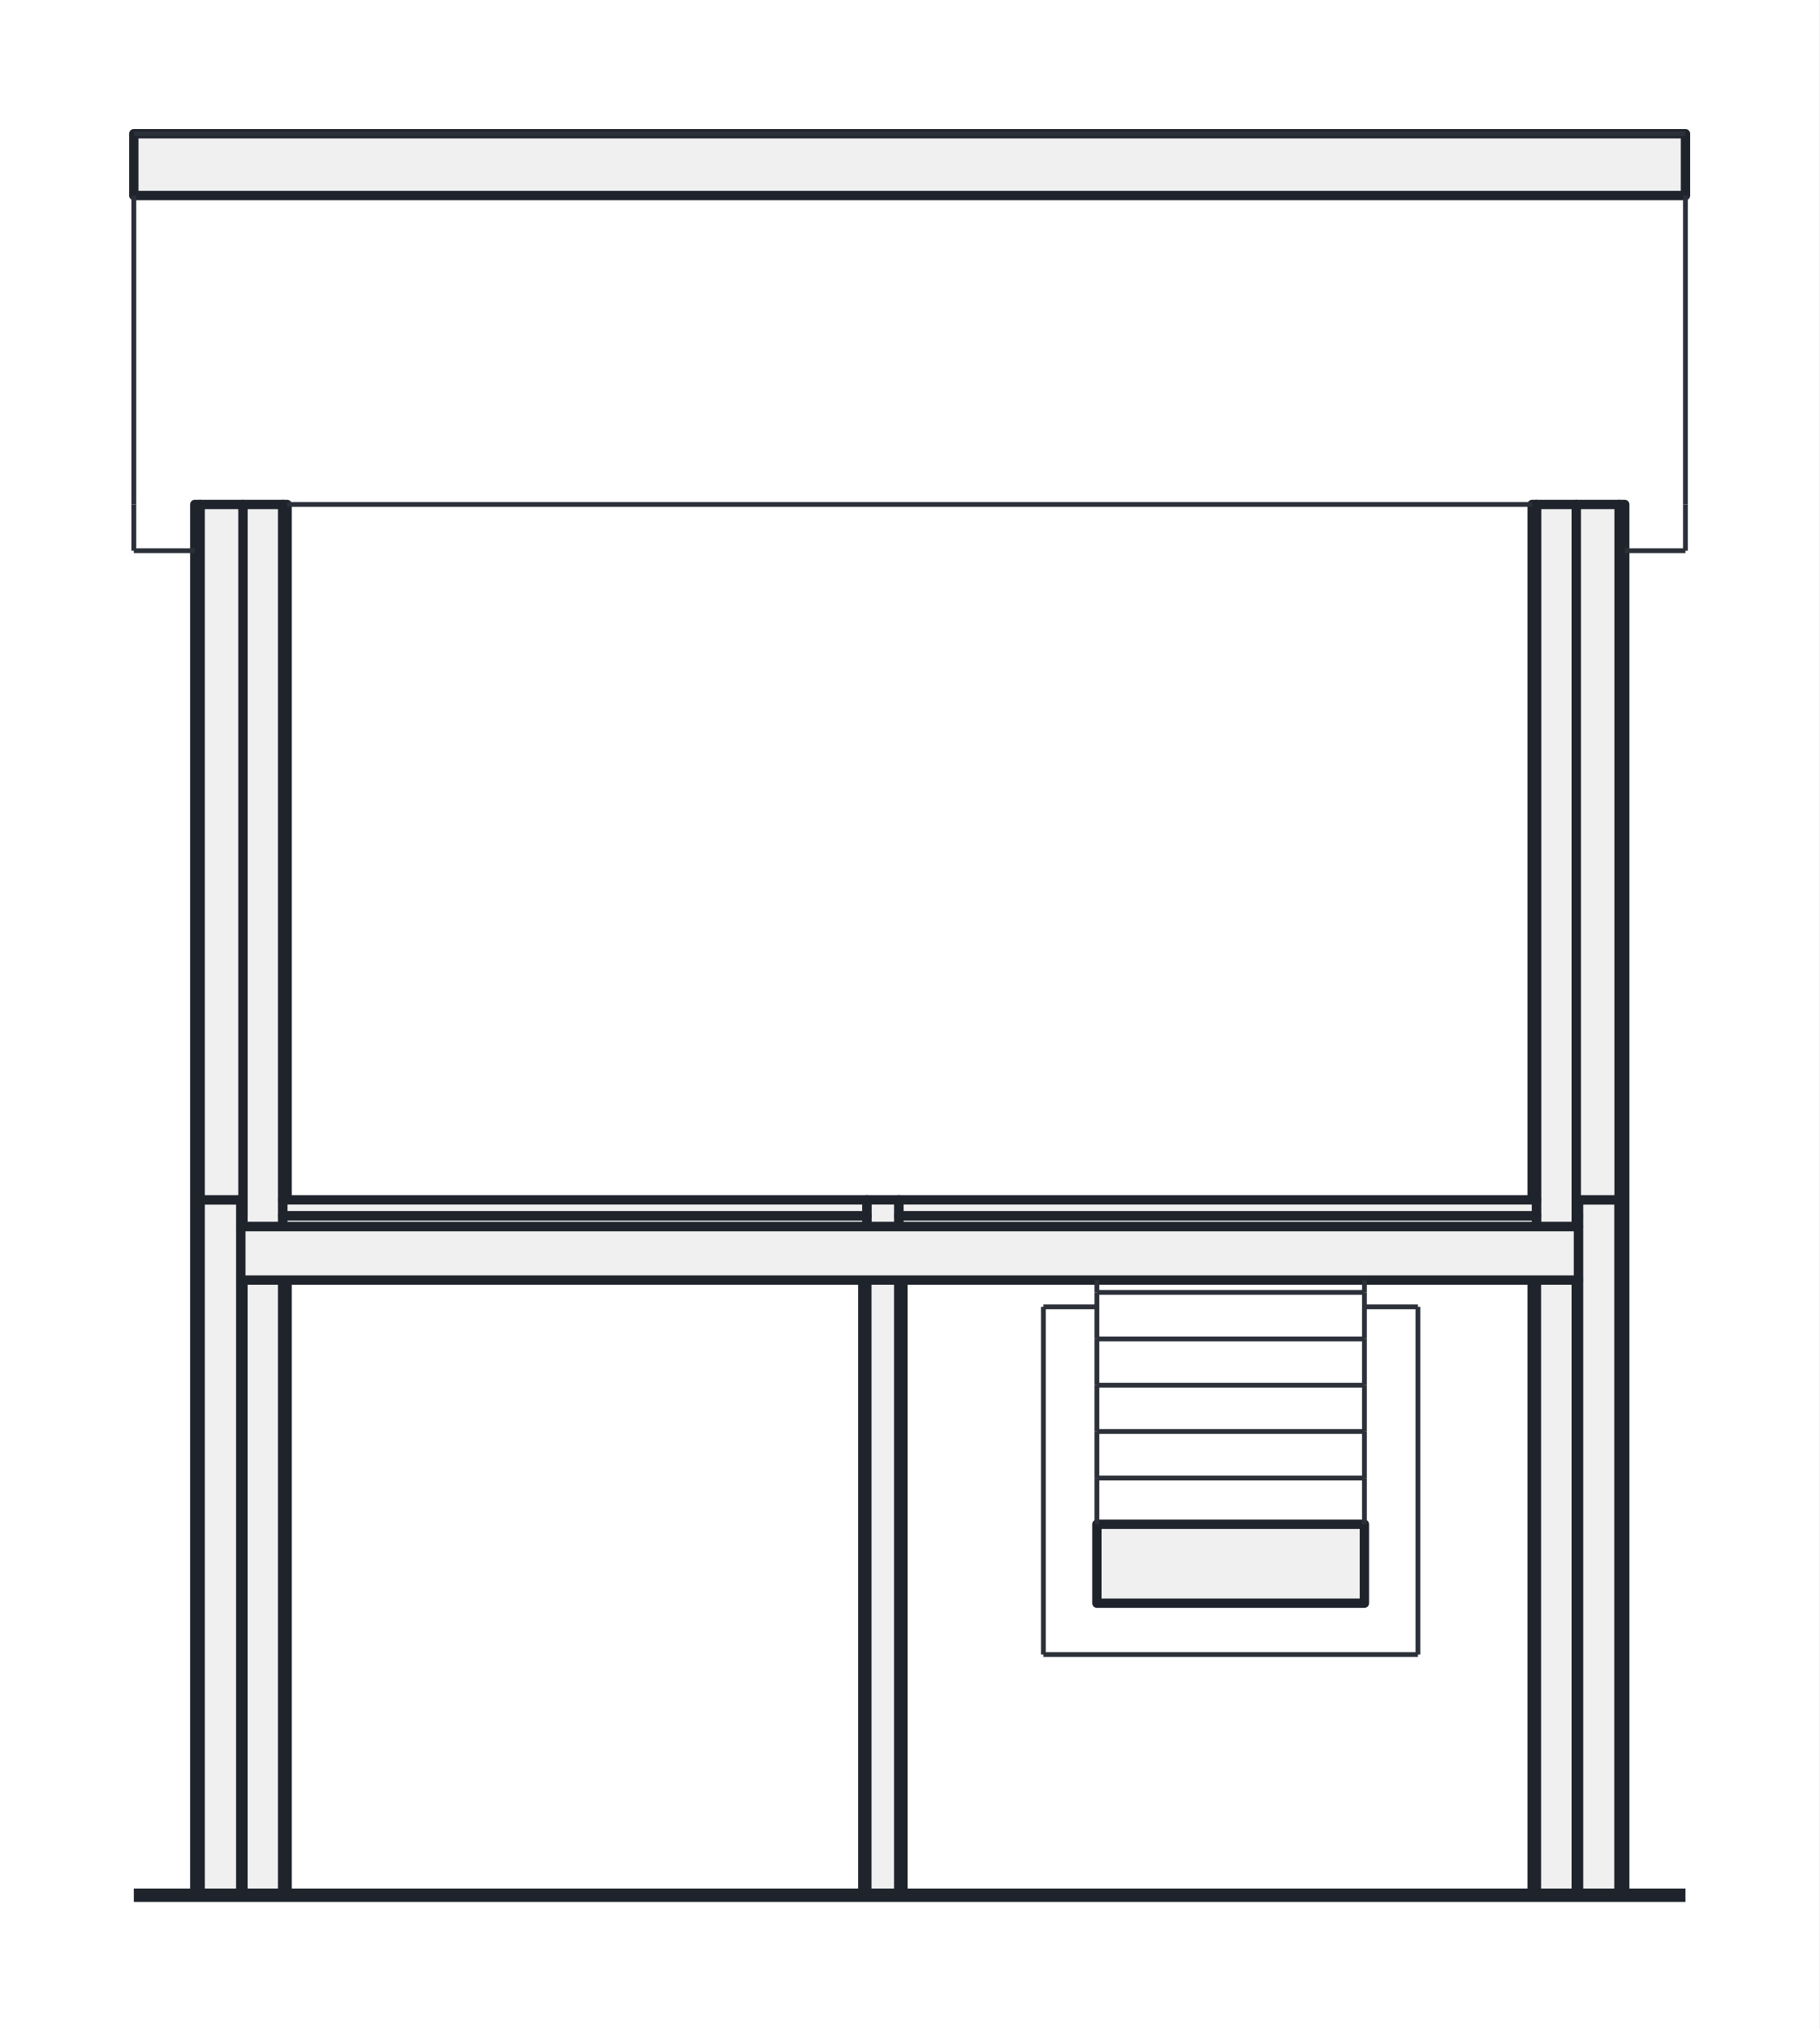
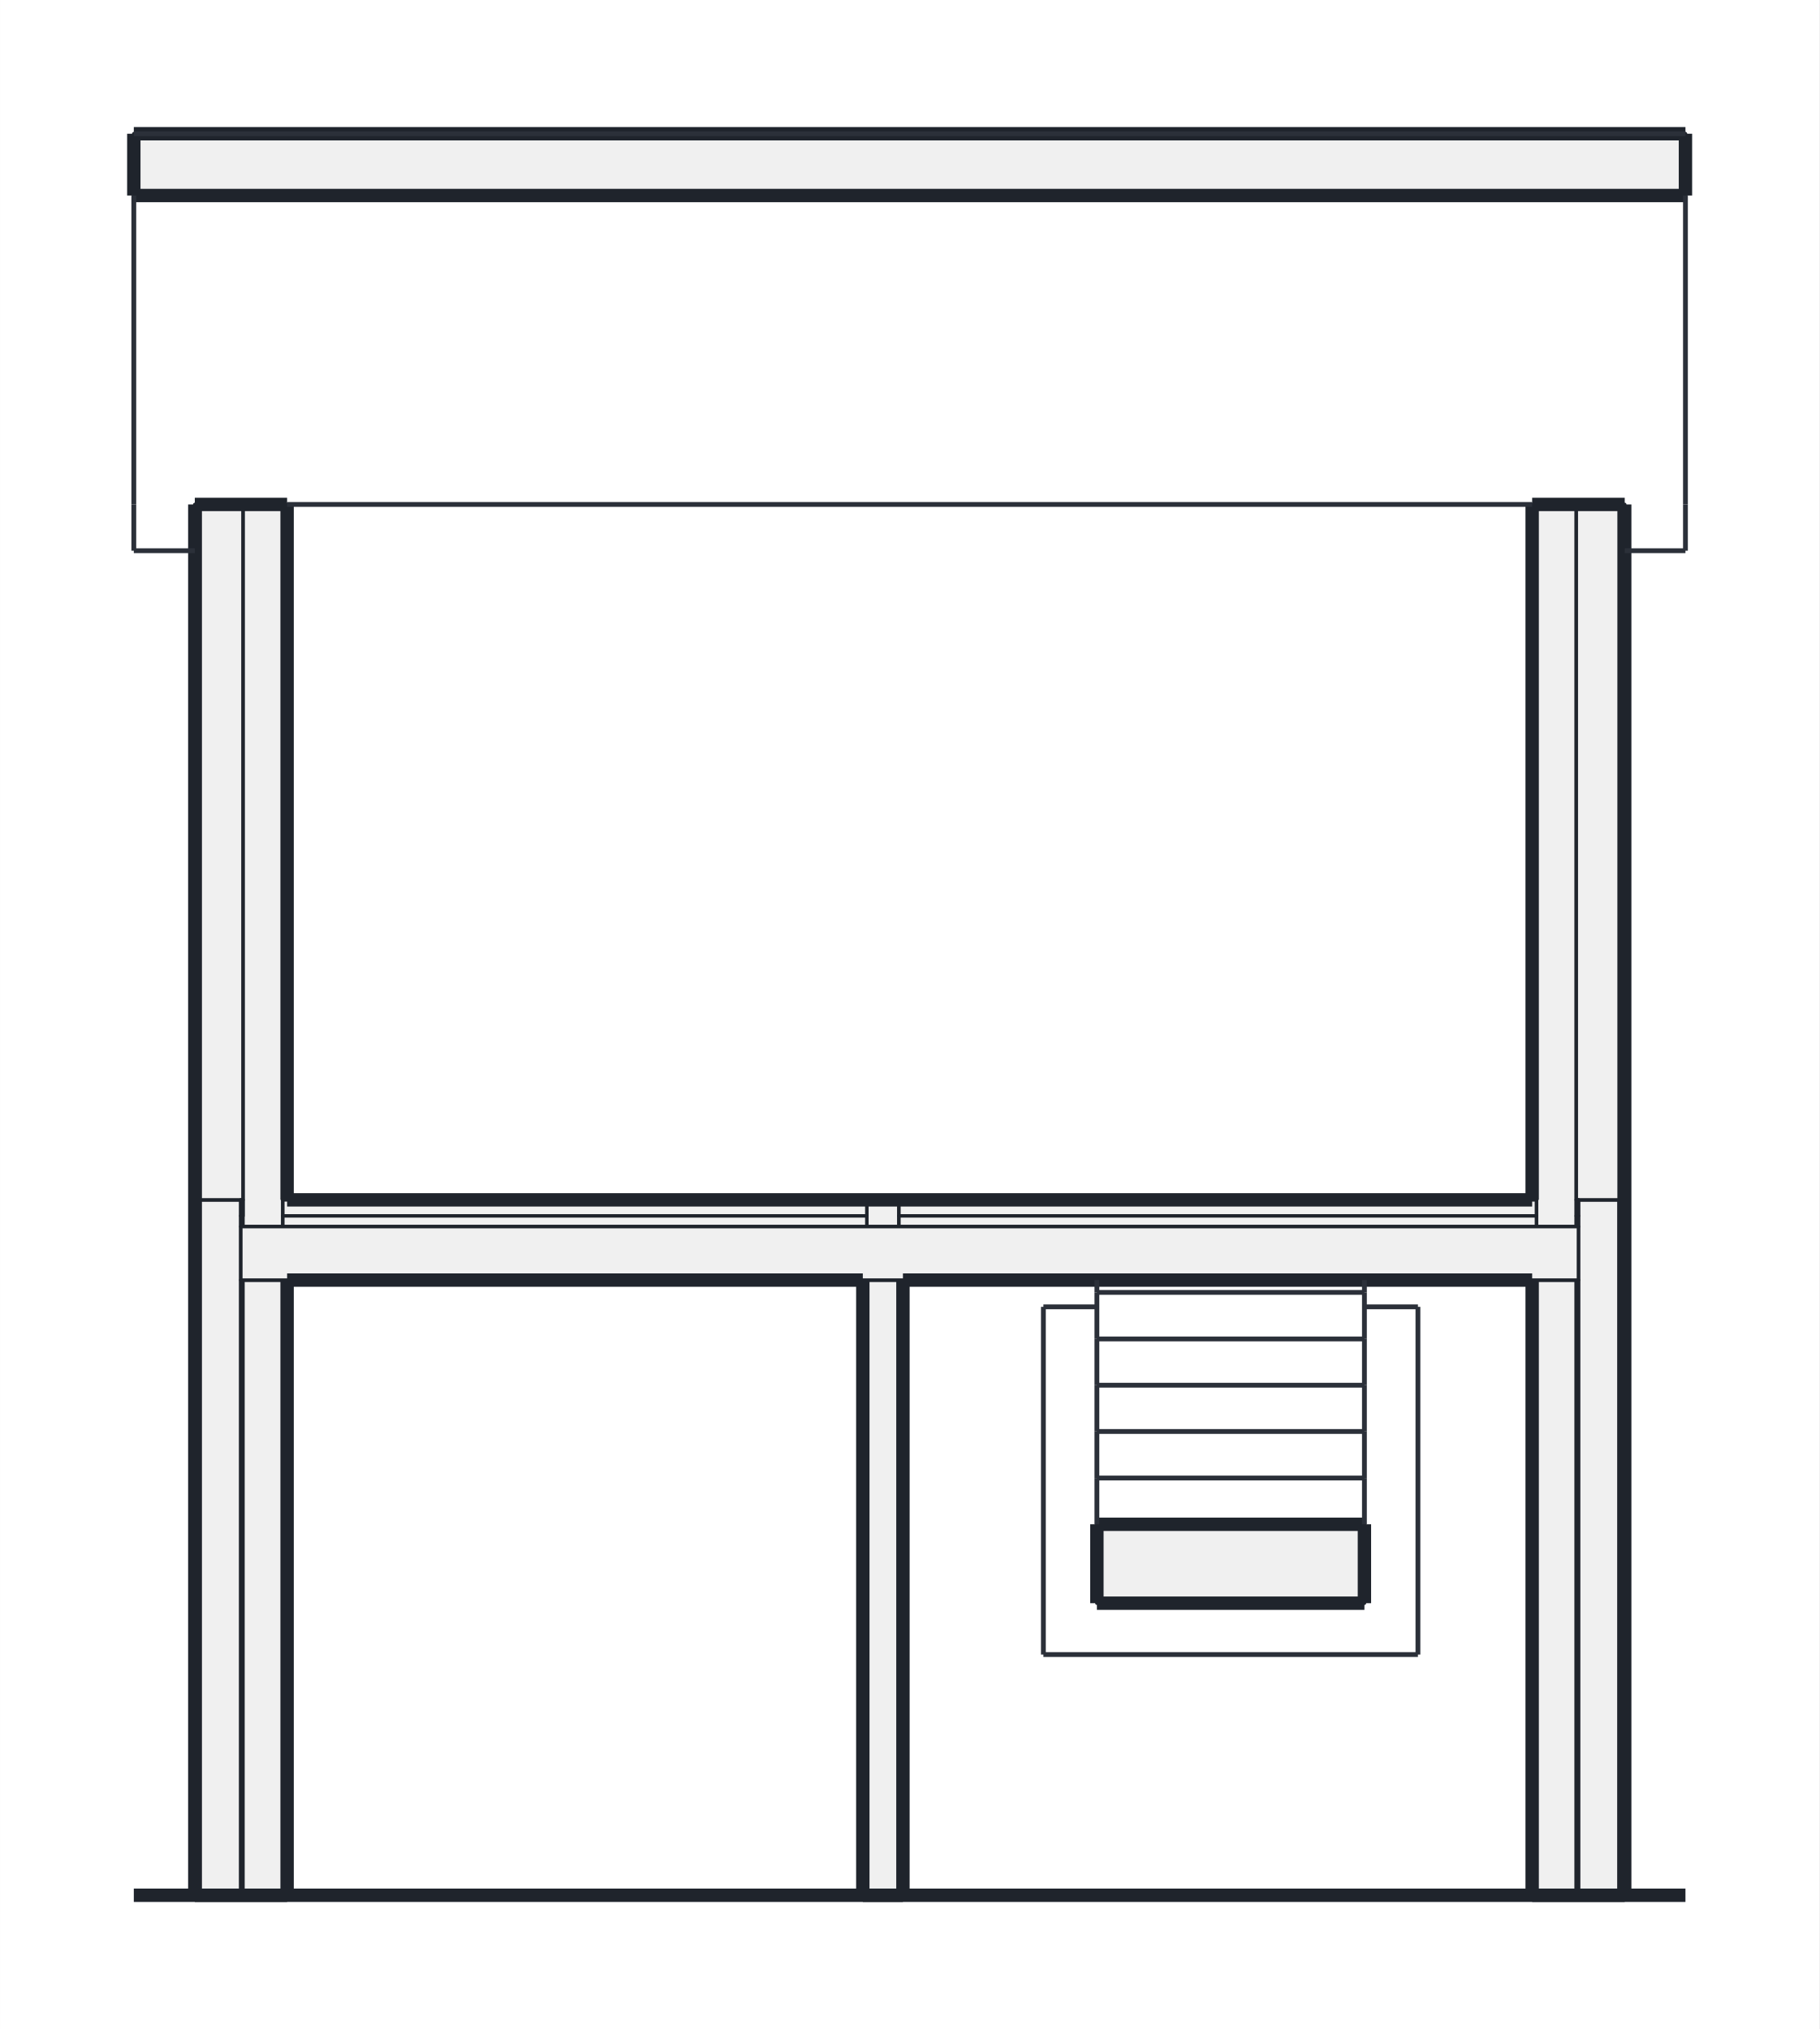
<svg xmlns="http://www.w3.org/2000/svg" viewBox="0.1 0 6.8 7.586" width="68mm" height="75.856mm">
  <rect x="0.1" y="0" width="6.8" height="7.586" fill="#ffffff" />
-   <polygon points="5.827,4.786 5.843,4.786 5.843,7.086 5.827,7.086" fill="#f0f0f0" stroke="#1f242c" stroke-width="0.035" stroke-linejoin="round" />
-   <polygon points="5.843,4.786 5.992,4.786 5.992,7.086 5.843,7.086" fill="#f0f0f0" stroke="#1f242c" stroke-width="0.035" stroke-linejoin="round" />
-   <polygon points="5.843,1.886 5.992,1.886 5.992,4.586 5.843,4.586" fill="#f0f0f0" stroke="#1f242c" stroke-width="0.035" stroke-linejoin="round" />
-   <polygon points="6,4.486 6.152,4.486 6.152,7.086 6,7.086" fill="#f0f0f0" stroke="#1f242c" stroke-width="0.035" stroke-linejoin="round" />
-   <polygon points="5.992,4.786 6,4.786 6,7.086 5.992,7.086" fill="#f0f0f0" stroke="#1f242c" stroke-width="0.035" stroke-linejoin="round" />
-   <polygon points="5.992,4.546 6,4.546 6,4.586 5.992,4.586" fill="#f0f0f0" stroke="#1f242c" stroke-width="0.035" stroke-linejoin="round" />
-   <polygon points="6.152,1.886 6.173,1.886 6.173,7.086 6.152,7.086" fill="#f0f0f0" stroke="#1f242c" stroke-width="0.035" stroke-linejoin="round" />
-   <polygon points="0.828,1.886 0.848,1.886 0.848,7.086 0.828,7.086" fill="#f0f0f0" stroke="#1f242c" stroke-width="0.035" stroke-linejoin="round" />
-   <polygon points="0.848,4.486 1,4.486 1,7.086 0.848,7.086" fill="#f0f0f0" stroke="#1f242c" stroke-width="0.035" stroke-linejoin="round" />
-   <polygon points="1,4.786 1.008,4.786 1.008,7.086 1,7.086" fill="#f0f0f0" stroke="#1f242c" stroke-width="0.035" stroke-linejoin="round" />
-   <polygon points="1,4.546 1.008,4.546 1.008,4.586 1,4.586" fill="#f0f0f0" stroke="#1f242c" stroke-width="0.035" stroke-linejoin="round" />
-   <polygon points="1.008,4.786 1.157,4.786 1.157,7.086 1.008,7.086" fill="#f0f0f0" stroke="#1f242c" stroke-width="0.035" stroke-linejoin="round" />
-   <polygon points="1.008,1.886 1.157,1.886 1.157,4.586 1.008,4.586" fill="#f0f0f0" stroke="#1f242c" stroke-width="0.035" stroke-linejoin="round" />
-   <polygon points="1.157,4.786 1.173,4.786 1.173,7.086 1.157,7.086" fill="#f0f0f0" stroke="#1f242c" stroke-width="0.035" stroke-linejoin="round" />
-   <polygon points="3.325,4.786 3.34,4.786 3.34,7.086 3.325,7.086" fill="#f0f0f0" stroke="#1f242c" stroke-width="0.035" stroke-linejoin="round" />
-   <polygon points="3.34,4.786 3.46,4.786 3.46,7.086 3.34,7.086" fill="#f0f0f0" stroke="#1f242c" stroke-width="0.035" stroke-linejoin="round" />
-   <polygon points="3.34,4.486 3.46,4.486 3.46,4.586 3.34,4.586" fill="#f0f0f0" stroke="#1f242c" stroke-width="0.035" stroke-linejoin="round" />
-   <polygon points="3.46,4.786 3.475,4.786 3.475,7.086 3.46,7.086" fill="#f0f0f0" stroke="#1f242c" stroke-width="0.035" stroke-linejoin="round" />
-   <polygon points="5.827,1.886 5.843,1.886 5.843,4.486 5.827,4.486" fill="#f0f0f0" stroke="#1f242c" stroke-width="0.035" stroke-linejoin="round" />
-   <polygon points="5.992,1.886 6.152,1.886 6.152,4.486 5.992,4.486" fill="#f0f0f0" stroke="#1f242c" stroke-width="0.035" stroke-linejoin="round" />
-   <polygon points="0.848,1.886 1.008,1.886 1.008,4.486 0.848,4.486" fill="#f0f0f0" stroke="#1f242c" stroke-width="0.035" stroke-linejoin="round" />
-   <polygon points="1.157,1.886 1.173,1.886 1.173,4.486 1.157,4.486" fill="#f0f0f0" stroke="#1f242c" stroke-width="0.035" stroke-linejoin="round" />
-   <polygon points="1,4.486 1.008,4.486 1.008,4.546 1,4.546" fill="#f0f0f0" stroke="#1f242c" stroke-width="0.035" stroke-linejoin="round" />
-   <polygon points="1.157,4.486 3.34,4.486 3.34,4.546 1.157,4.546" fill="#f0f0f0" stroke="#1f242c" stroke-width="0.035" stroke-linejoin="round" />
-   <polygon points="3.46,4.486 5.843,4.486 5.843,4.546 3.46,4.546" fill="#f0f0f0" stroke="#1f242c" stroke-width="0.035" stroke-linejoin="round" />
-   <polygon points="5.992,4.486 6,4.486 6,4.546 5.992,4.546" fill="#f0f0f0" stroke="#1f242c" stroke-width="0.035" stroke-linejoin="round" />
-   <polygon points="1.157,4.546 3.34,4.546 3.34,4.586 1.157,4.586" fill="#f0f0f0" stroke="#1f242c" stroke-width="0.035" stroke-linejoin="round" />
-   <polygon points="3.46,4.546 5.843,4.546 5.843,4.586 3.46,4.586" fill="#f0f0f0" stroke="#1f242c" stroke-width="0.035" stroke-linejoin="round" />
-   <polygon points="1,4.586 6,4.586 6,4.786 1,4.786" fill="#f0f0f0" stroke="#1f242c" stroke-width="0.035" stroke-linejoin="round" />
-   <polygon points="0.6,0.5 6.4,0.5 6.4,0.731 0.6,0.731" fill="#f0f0f0" stroke="#1f242c" stroke-width="0.035" stroke-linejoin="round" />
-   <polygon points="4.2,5.699 4.2,5.994 5.2,5.994 5.2,5.699" fill="#f0f0f0" stroke="#1f242c" stroke-width="0.035" stroke-linejoin="round" />
+   <polygon points="5.827,4.786 5.843,4.786 5.843,7.086 5.827,7.086" fill="#f0f0f0" stroke="#1f242c" stroke-width="0.013" stroke-linejoin="round" />
+   <polygon points="5.843,4.786 5.992,4.786 5.992,7.086 5.843,7.086" fill="#f0f0f0" stroke="#1f242c" stroke-width="0.013" stroke-linejoin="round" />
+   <polygon points="5.843,1.886 5.992,1.886 5.992,4.586 5.843,4.586" fill="#f0f0f0" stroke="#1f242c" stroke-width="0.013" stroke-linejoin="round" />
+   <polygon points="6,4.486 6.152,4.486 6.152,7.086 6,7.086" fill="#f0f0f0" stroke="#1f242c" stroke-width="0.013" stroke-linejoin="round" />
+   <polygon points="5.992,4.786 6,4.786 6,7.086 5.992,7.086" fill="#f0f0f0" stroke="#1f242c" stroke-width="0.013" stroke-linejoin="round" />
+   <polygon points="5.992,4.546 6,4.546 6,4.586 5.992,4.586" fill="#f0f0f0" stroke="#1f242c" stroke-width="0.013" stroke-linejoin="round" />
+   <polygon points="6.152,1.886 6.173,1.886 6.173,7.086 6.152,7.086" fill="#f0f0f0" stroke="#1f242c" stroke-width="0.013" stroke-linejoin="round" />
+   <polygon points="0.828,1.886 0.848,1.886 0.848,7.086 0.828,7.086" fill="#f0f0f0" stroke="#1f242c" stroke-width="0.013" stroke-linejoin="round" />
+   <polygon points="0.848,4.486 1,4.486 1,7.086 0.848,7.086" fill="#f0f0f0" stroke="#1f242c" stroke-width="0.013" stroke-linejoin="round" />
+   <polygon points="1,4.786 1.008,4.786 1.008,7.086 1,7.086" fill="#f0f0f0" stroke="#1f242c" stroke-width="0.013" stroke-linejoin="round" />
+   <polygon points="1,4.546 1.008,4.546 1.008,4.586 1,4.586" fill="#f0f0f0" stroke="#1f242c" stroke-width="0.013" stroke-linejoin="round" />
+   <polygon points="1.008,4.786 1.157,4.786 1.157,7.086 1.008,7.086" fill="#f0f0f0" stroke="#1f242c" stroke-width="0.013" stroke-linejoin="round" />
+   <polygon points="1.008,1.886 1.157,1.886 1.157,4.586 1.008,4.586" fill="#f0f0f0" stroke="#1f242c" stroke-width="0.013" stroke-linejoin="round" />
+   <polygon points="1.157,4.786 1.173,4.786 1.173,7.086 1.157,7.086" fill="#f0f0f0" stroke="#1f242c" stroke-width="0.013" stroke-linejoin="round" />
+   <polygon points="3.325,4.786 3.34,4.786 3.34,7.086 3.325,7.086" fill="#f0f0f0" stroke="#1f242c" stroke-width="0.013" stroke-linejoin="round" />
+   <polygon points="3.34,4.786 3.46,4.786 3.46,7.086 3.34,7.086" fill="#f0f0f0" stroke="#1f242c" stroke-width="0.013" stroke-linejoin="round" />
+   <polygon points="3.34,4.486 3.46,4.486 3.46,4.586 3.34,4.586" fill="#f0f0f0" stroke="#1f242c" stroke-width="0.013" stroke-linejoin="round" />
+   <polygon points="3.46,4.786 3.475,4.786 3.475,7.086 3.46,7.086" fill="#f0f0f0" stroke="#1f242c" stroke-width="0.013" stroke-linejoin="round" />
+   <polygon points="5.827,1.886 5.843,1.886 5.843,4.486 5.827,4.486" fill="#f0f0f0" stroke="#1f242c" stroke-width="0.013" stroke-linejoin="round" />
+   <polygon points="5.992,1.886 6.152,1.886 6.152,4.486 5.992,4.486" fill="#f0f0f0" stroke="#1f242c" stroke-width="0.013" stroke-linejoin="round" />
+   <polygon points="0.848,1.886 1.008,1.886 1.008,4.486 0.848,4.486" fill="#f0f0f0" stroke="#1f242c" stroke-width="0.013" stroke-linejoin="round" />
+   <polygon points="1.157,1.886 1.173,1.886 1.173,4.486 1.157,4.486" fill="#f0f0f0" stroke="#1f242c" stroke-width="0.013" stroke-linejoin="round" />
+   <polygon points="1,4.486 1.008,4.486 1.008,4.546 1,4.546" fill="#f0f0f0" stroke="#1f242c" stroke-width="0.013" stroke-linejoin="round" />
+   <polygon points="1.157,4.486 3.34,4.486 3.34,4.546 1.157,4.546" fill="#f0f0f0" stroke="#1f242c" stroke-width="0.013" stroke-linejoin="round" />
+   <polygon points="3.46,4.486 5.843,4.486 5.843,4.546 3.46,4.546" fill="#f0f0f0" stroke="#1f242c" stroke-width="0.013" stroke-linejoin="round" />
+   <polygon points="5.992,4.486 6,4.486 6,4.546 5.992,4.546" fill="#f0f0f0" stroke="#1f242c" stroke-width="0.013" stroke-linejoin="round" />
+   <polygon points="1.157,4.546 3.34,4.546 3.34,4.586 1.157,4.586" fill="#f0f0f0" stroke="#1f242c" stroke-width="0.013" stroke-linejoin="round" />
+   <polygon points="3.46,4.546 5.843,4.546 5.843,4.586 3.46,4.586" fill="#f0f0f0" stroke="#1f242c" stroke-width="0.013" stroke-linejoin="round" />
+   <polygon points="1,4.586 6,4.586 6,4.786 1,4.786" fill="#f0f0f0" stroke="#1f242c" stroke-width="0.013" stroke-linejoin="round" />
+   <polygon points="0.6,0.5 6.4,0.5 6.4,0.731 0.6,0.731" fill="#f0f0f0" stroke="#1f242c" stroke-width="0.013" stroke-linejoin="round" />
+   <polygon points="4.2,5.699 4.2,5.994 5.2,5.994 5.2,5.699" fill="#f0f0f0" stroke="#1f242c" stroke-width="0.013" stroke-linejoin="round" />
+   <line x1="0.6" y1="0.5" x2="0.6" y2="0.731" stroke="#1f242c" stroke-width="0.05" />
+   <line x1="0.6" y1="0.731" x2="6.4" y2="0.731" stroke="#1f242c" stroke-width="0.05" />
+   <line x1="6.4" y1="0.731" x2="6.4" y2="0.5" stroke="#1f242c" stroke-width="0.05" />
+   <line x1="6.4" y1="0.5" x2="0.6" y2="0.5" stroke="#1f242c" stroke-width="0.05" />
+   <line x1="0.828" y1="1.886" x2="0.828" y2="7.086" stroke="#1f242c" stroke-width="0.05" />
+   <line x1="0.828" y1="7.086" x2="1.173" y2="7.086" stroke="#1f242c" stroke-width="0.05" />
+   <line x1="1.173" y1="7.086" x2="1.173" y2="4.786" stroke="#1f242c" stroke-width="0.05" />
+   <line x1="1.173" y1="4.786" x2="3.325" y2="4.786" stroke="#1f242c" stroke-width="0.05" />
+   <line x1="3.325" y1="4.786" x2="3.325" y2="7.086" stroke="#1f242c" stroke-width="0.05" />
+   <line x1="3.325" y1="7.086" x2="3.475" y2="7.086" stroke="#1f242c" stroke-width="0.05" />
+   <line x1="3.475" y1="7.086" x2="3.475" y2="4.786" stroke="#1f242c" stroke-width="0.05" />
+   <line x1="3.475" y1="4.786" x2="5.827" y2="4.786" stroke="#1f242c" stroke-width="0.05" />
+   <line x1="5.827" y1="4.786" x2="5.827" y2="7.086" stroke="#1f242c" stroke-width="0.05" />
+   <line x1="5.827" y1="7.086" x2="6.173" y2="7.086" stroke="#1f242c" stroke-width="0.05" />
+   <line x1="6.173" y1="7.086" x2="6.173" y2="1.886" stroke="#1f242c" stroke-width="0.05" />
+   <line x1="6.173" y1="1.886" x2="5.827" y2="1.886" stroke="#1f242c" stroke-width="0.05" />
+   <line x1="5.827" y1="1.886" x2="5.827" y2="4.486" stroke="#1f242c" stroke-width="0.05" />
+   <line x1="5.827" y1="4.486" x2="1.173" y2="4.486" stroke="#1f242c" stroke-width="0.05" />
+   <line x1="1.173" y1="4.486" x2="1.173" y2="1.886" stroke="#1f242c" stroke-width="0.05" />
+   <line x1="1.173" y1="1.886" x2="0.828" y2="1.886" stroke="#1f242c" stroke-width="0.05" />
+   <line x1="4.2" y1="5.699" x2="4.2" y2="5.994" stroke="#1f242c" stroke-width="0.05" />
+   <line x1="4.2" y1="5.994" x2="5.2" y2="5.994" stroke="#1f242c" stroke-width="0.05" />
+   <line x1="5.2" y1="5.994" x2="5.2" y2="5.699" stroke="#1f242c" stroke-width="0.05" />
+   <line x1="5.2" y1="5.699" x2="4.2" y2="5.699" stroke="#1f242c" stroke-width="0.05" />
  <line x1="5.827" y1="7.086" x2="5.4" y2="7.086" stroke="#2b3039" stroke-width="0.018" />
  <line x1="5.4" y1="6.186" x2="5.4" y2="4.886" stroke="#2b3039" stroke-width="0.018" />
  <line x1="5.4" y1="7.086" x2="4" y2="7.086" stroke="#2b3039" stroke-width="0.018" />
  <line x1="4" y1="6.186" x2="5.4" y2="6.186" stroke="#2b3039" stroke-width="0.018" />
  <line x1="5.4" y1="4.886" x2="5.2" y2="4.886" stroke="#2b3039" stroke-width="0.018" />
  <line x1="4.2" y1="4.886" x2="4" y2="4.886" stroke="#2b3039" stroke-width="0.018" />
  <line x1="4" y1="7.086" x2="3.475" y2="7.086" stroke="#2b3039" stroke-width="0.018" />
  <line x1="3.325" y1="7.086" x2="1.173" y2="7.086" stroke="#2b3039" stroke-width="0.018" />
  <line x1="4" y1="4.886" x2="4" y2="6.186" stroke="#2b3039" stroke-width="0.018" />
  <line x1="1.173" y1="1.886" x2="5.827" y2="1.886" stroke="#2b3039" stroke-width="0.018" />
  <line x1="5.2" y1="5.699" x2="5.2" y2="5.526" stroke="#2b3039" stroke-width="0.018" />
  <line x1="5.2" y1="5.526" x2="4.2" y2="5.526" stroke="#2b3039" stroke-width="0.018" />
  <line x1="4.2" y1="5.526" x2="4.2" y2="5.699" stroke="#2b3039" stroke-width="0.018" />
  <line x1="5.2" y1="5.526" x2="5.2" y2="5.352" stroke="#2b3039" stroke-width="0.018" />
  <line x1="5.2" y1="5.352" x2="4.2" y2="5.352" stroke="#2b3039" stroke-width="0.018" />
  <line x1="4.2" y1="5.352" x2="4.2" y2="5.526" stroke="#2b3039" stroke-width="0.018" />
  <line x1="5.2" y1="5.352" x2="5.2" y2="5.179" stroke="#2b3039" stroke-width="0.018" />
  <line x1="5.2" y1="5.179" x2="4.2" y2="5.179" stroke="#2b3039" stroke-width="0.018" />
  <line x1="4.2" y1="5.179" x2="4.2" y2="5.352" stroke="#2b3039" stroke-width="0.018" />
  <line x1="5.2" y1="5.179" x2="5.2" y2="5.006" stroke="#2b3039" stroke-width="0.018" />
  <line x1="5.2" y1="5.006" x2="4.2" y2="5.006" stroke="#2b3039" stroke-width="0.018" />
  <line x1="4.2" y1="5.006" x2="4.2" y2="5.179" stroke="#2b3039" stroke-width="0.018" />
  <line x1="5.2" y1="5.006" x2="5.2" y2="4.832" stroke="#2b3039" stroke-width="0.018" />
  <line x1="5.2" y1="4.832" x2="4.2" y2="4.832" stroke="#2b3039" stroke-width="0.018" />
  <line x1="4.2" y1="4.832" x2="4.2" y2="5.006" stroke="#2b3039" stroke-width="0.018" />
  <line x1="5.2" y1="4.832" x2="5.2" y2="4.786" stroke="#2b3039" stroke-width="0.018" />
  <line x1="4.2" y1="4.786" x2="4.2" y2="4.832" stroke="#2b3039" stroke-width="0.018" />
  <line x1="6.4" y1="1.886" x2="6.4" y2="0.731" stroke="#2b3039" stroke-width="0.018" />
  <line x1="6.4" y1="0.5" x2="0.6" y2="0.5" stroke="#2b3039" stroke-width="0.018" />
  <line x1="0.6" y1="0.731" x2="0.6" y2="1.886" stroke="#2b3039" stroke-width="0.018" />
  <line x1="6.4" y1="1.886" x2="6.4" y2="2.059" stroke="#2b3039" stroke-width="0.018" />
  <line x1="6.4" y1="2.059" x2="6.173" y2="2.059" stroke="#2b3039" stroke-width="0.018" />
  <line x1="0.828" y1="2.059" x2="0.6" y2="2.059" stroke="#2b3039" stroke-width="0.018" />
  <line x1="0.6" y1="2.059" x2="0.6" y2="1.886" stroke="#2b3039" stroke-width="0.018" />
  <line x1="0.6" y1="7.086" x2="6.4" y2="7.086" stroke="#1f242c" stroke-width="0.05" />
</svg>
